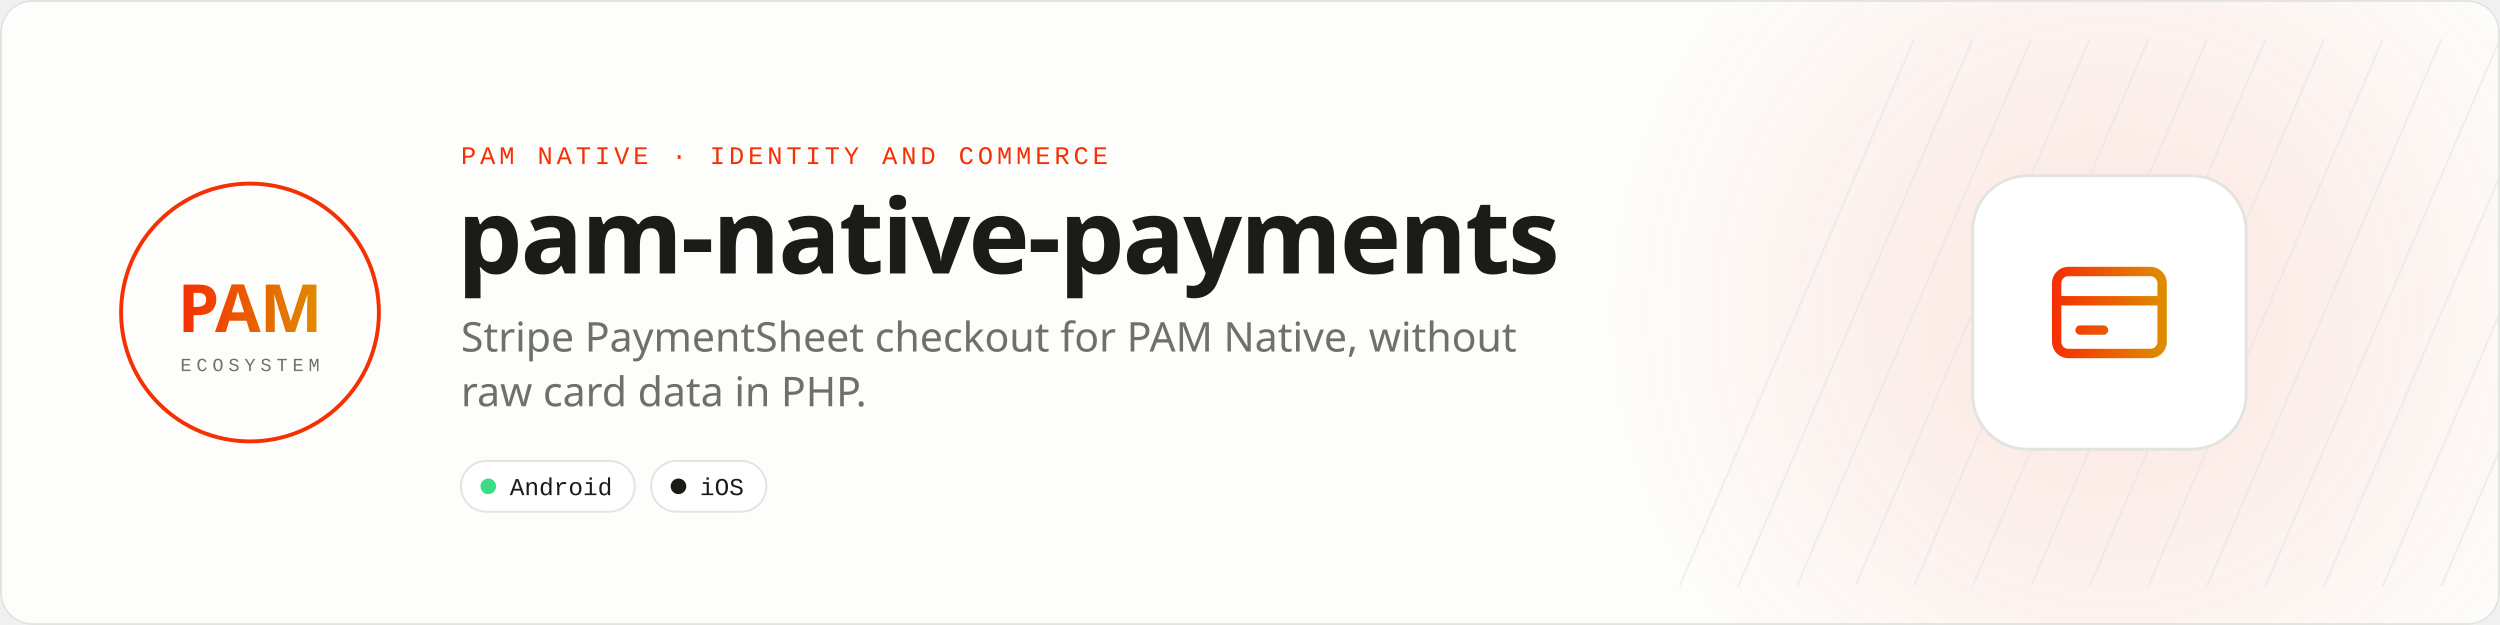
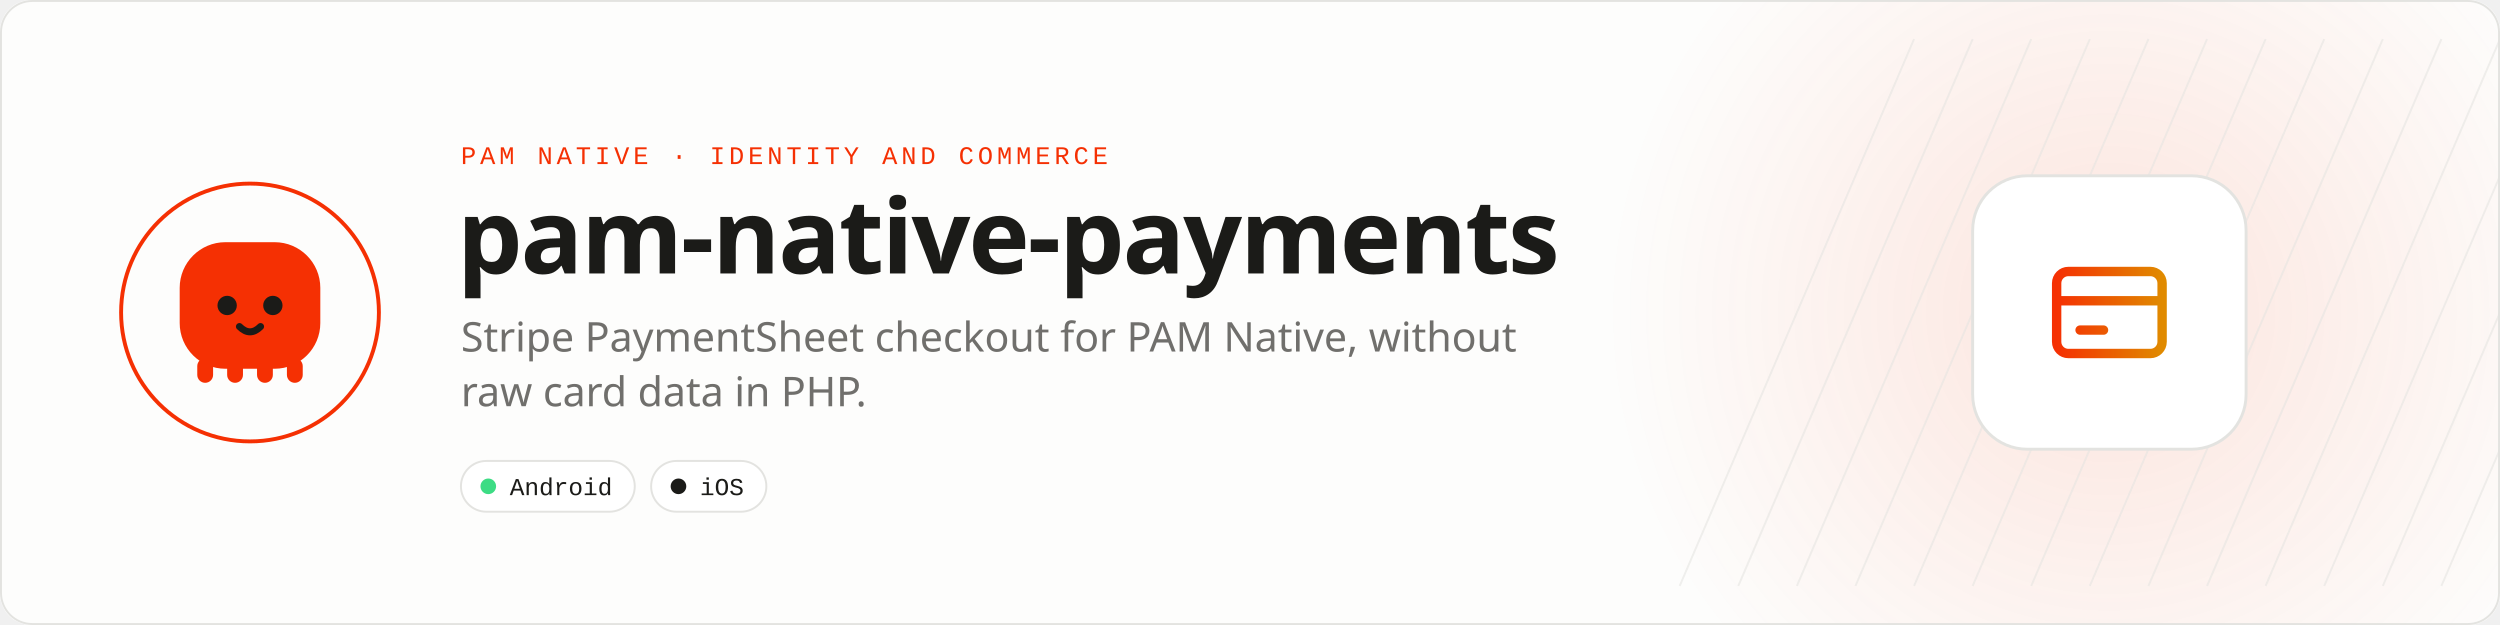
<svg xmlns="http://www.w3.org/2000/svg" viewBox="0 0 1280 320" width="1280" height="320" role="img" aria-label="pam-native-payments: Stripe PaymentSheet checkout for PAM Native, without raw card data in PHP.">
  <defs>
    <linearGradient id="pg" x1="0" y1="0" x2="1" y2="0">
      <stop offset="0" stop-color="#f53003" />
      <stop offset="1" stop-color="#e08a00" />
    </linearGradient>
    <radialGradient id="gl">
      <stop offset="0" stop-color="#f53003" stop-opacity=".12" />
      <stop offset="1" stop-color="#f53003" stop-opacity="0" />
    </radialGradient>
    <clipPath id="cl">
      <rect width="1280" height="320" rx="16" />
    </clipPath>
  </defs>
  <g clip-path="url(#cl)">
    <rect width="1280" height="320" fill="#fdfdfc" />
    <circle cx="1080" cy="160" r="260" fill="url(#gl)" />
    <g fill="none" stroke="#e3e3e0" opacity=".55">
      <path d="M860 300l120-280" />
      <path d="M890 300l120-280" />
      <path d="M920 300l120-280" />
      <path d="M950 300l120-280" />
      <path d="M980 300l120-280" />
      <path d="M1010 300l120-280" />
      <path d="M1040 300l120-280" />
      <path d="M1070 300l120-280" />
      <path d="M1100 300l120-280" />
      <path d="M1130 300l120-280" />
      <path d="M1160 300l120-280" />
      <path d="M1190 300l120-280" />
      <path d="M1220 300l120-280" />
      <path d="M1250 300l120-280" />
    </g>
  </g>
  <rect x=".5" y=".5" width="1279" height="319" rx="16" fill="none" stroke="#e3e3e0" />
  <circle cx="128" cy="160" r="66" fill="#fdfdfc" stroke="#f53003" stroke-width="2" />
  <circle cx="128" cy="160" r="66" fill="none" stroke="#f53003">
    <animate attributeName="r" values="66;92" dur="3s" repeatCount="indefinite" />
    <animate attributeName="stroke-opacity" values=".5;0" dur="3s" repeatCount="indefinite" />
  </circle>
-   <text x="128" y="170" text-anchor="middle" font-family="-apple-system, BlinkMacSystemFont, 'Segoe UI', 'Noto Sans', Helvetica, Arial, sans-serif" font-weight="700" font-size="34" letter-spacing="-.5" fill="url(#pg)">PAM</text>
-   <text x="128" y="190" text-anchor="middle" font-family="ui-monospace, SFMono-Regular, 'SF Mono', Menlo, Consolas, 'Liberation Mono', monospace" font-size="9.5" letter-spacing="2.5" fill="#706f6c">ECOSYSTEM</text>
+   <g transform="translate(74 104.2) scale(.9)">
+     <rect x="30" y="88" width="9" height="14" rx="4.5" fill="#f53003" />
+     <rect x="47" y="88" width="9" height="14" rx="4.5" fill="#f53003" />
+     <rect x="64" y="88" width="9" height="14" rx="4.5" fill="#f53003" />
+     <rect x="81" y="88" width="9" height="14" rx="4.5" fill="#f53003" />
+     <rect x="20" y="22" width="80" height="72" rx="26" fill="#f53003" />
+     <circle cx="47" cy="58" r="5.5" fill="#1b1b18" />
+     <circle cx="73" cy="58" r="5.5" fill="#1b1b18" />
+     <path d="M54 70q6 6 12 0" stroke="#1b1b18" stroke-width="4" stroke-linecap="round" fill="none" />
+   </g>
  <text x="236" y="84" font-family="ui-monospace, SFMono-Regular, 'SF Mono', Menlo, Consolas, 'Liberation Mono', monospace" font-size="13" letter-spacing="2" fill="#f53003">PAM NATIVE · IDENTITY AND COMMERCE</text>
  <text x="234" y="140" font-family="-apple-system, BlinkMacSystemFont, 'Segoe UI', 'Noto Sans', Helvetica, Arial, sans-serif" font-weight="700" font-size="53" letter-spacing="-1" fill="#1b1b18">pam-native-payments</text>
  <text x="236" y="180" font-family="-apple-system, BlinkMacSystemFont, 'Segoe UI', 'Noto Sans', Helvetica, Arial, sans-serif" font-size="21" fill="#706f6c">Stripe PaymentSheet checkout for PAM Native, without</text>
  <text x="236" y="208" font-family="-apple-system, BlinkMacSystemFont, 'Segoe UI', 'Noto Sans', Helvetica, Arial, sans-serif" font-size="21" fill="#706f6c">raw card data in PHP.</text>
  <rect x="236" y="236" width="89" height="26" rx="13" fill="#ffffff" stroke="#e3e3e0" />
  <circle cx="250" cy="249" r="4" fill="#3ddc84" />
  <text x="261" y="253.5" font-family="ui-monospace, SFMono-Regular, 'SF Mono', Menlo, Consolas, 'Liberation Mono', monospace" font-size="12.5" fill="#1b1b18">Android</text>
  <rect x="333.375" y="236" width="59" height="26" rx="13" fill="#ffffff" stroke="#e3e3e0" />
  <circle cx="347.375" cy="249" r="4" fill="#1b1b18" />
  <text x="358.375" y="253.5" font-family="ui-monospace, SFMono-Regular, 'SF Mono', Menlo, Consolas, 'Liberation Mono', monospace" font-size="12.5" fill="#1b1b18">iOS</text>
  <rect x="1010" y="90" width="140" height="140" rx="28" fill="#ffffff" stroke="#e3e3e0" stroke-width="1.5" />
  <g transform="translate(1044 124) scale(3)" fill="none" stroke="url(#pg)" stroke-width="1.6" stroke-linecap="round" stroke-linejoin="round">
    <path d="M3 7a2 2 0 0 1 2-2h14a2 2 0 0 1 2 2v10a2 2 0 0 1-2 2H5a2 2 0 0 1-2-2zM3 10h18M7 15h4" />
  </g>
</svg>
